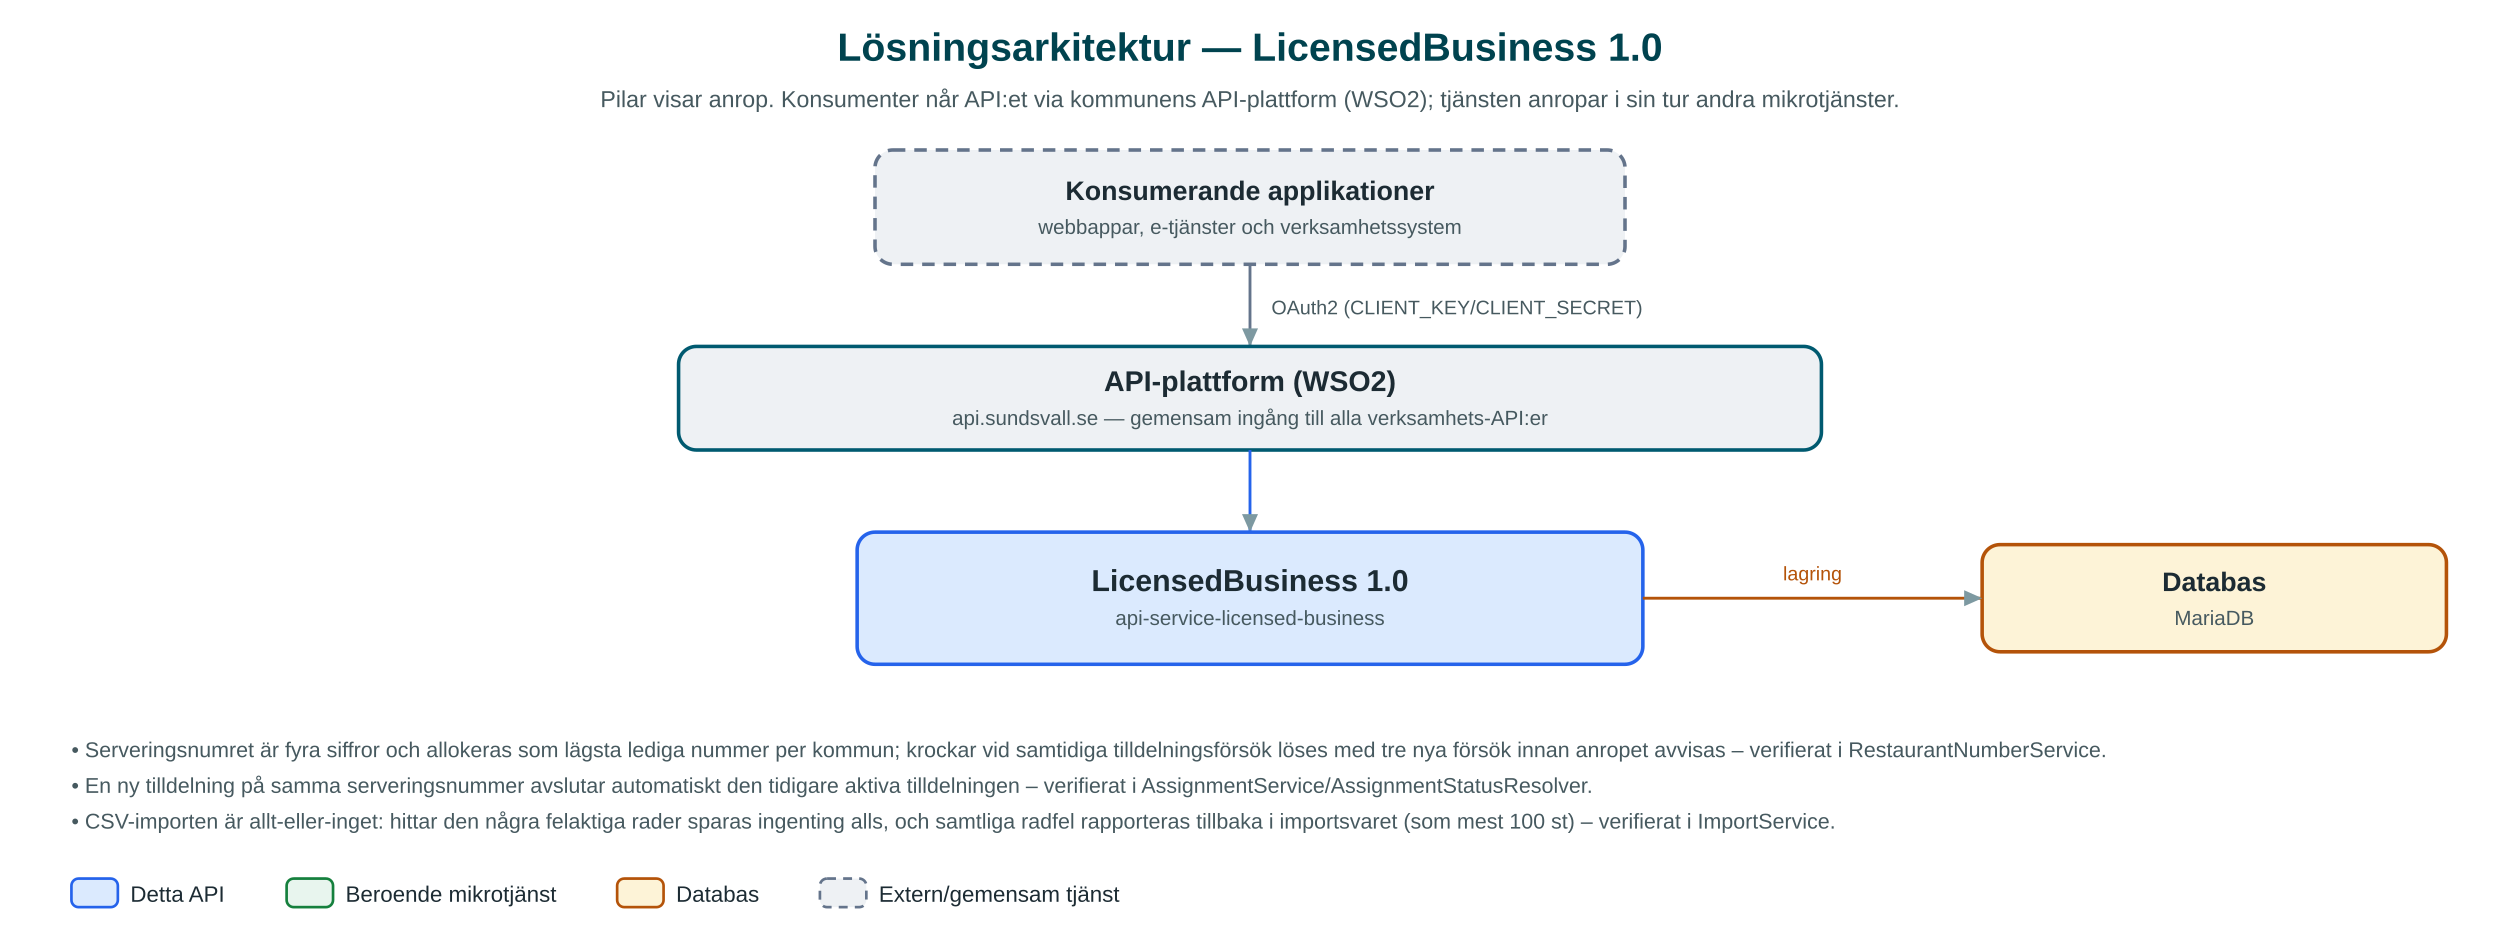
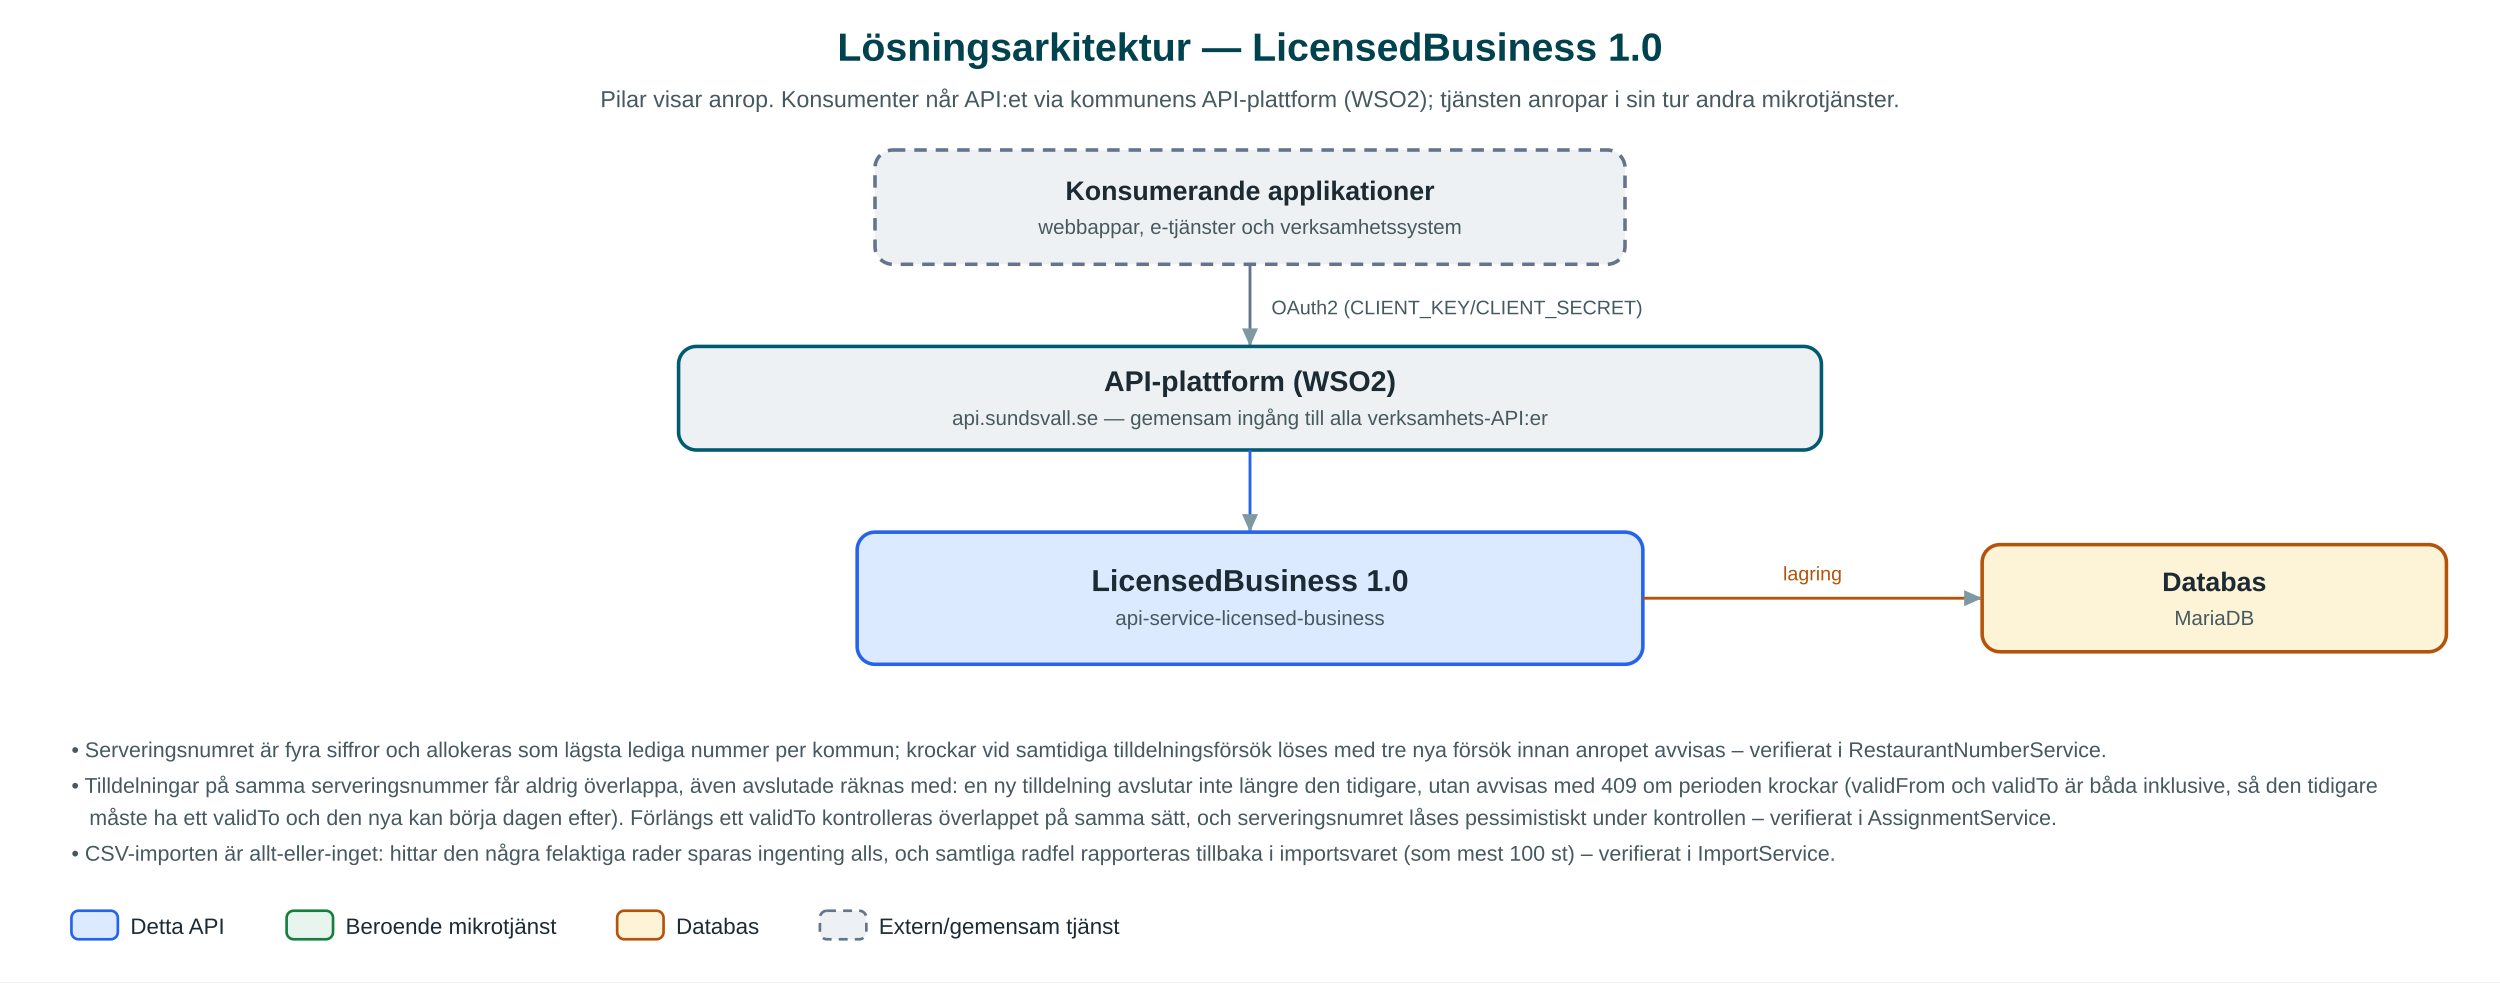
- <svg xmlns="http://www.w3.org/2000/svg" viewBox="0 0 1400 532" font-family="Segoe UI, Helvetica Neue, Arial, sans-serif" role="img" aria-label="Arkitekturdiagram för LicensedBusiness 1.0">
+ <svg xmlns="http://www.w3.org/2000/svg" viewBox="0 0 1400 550" font-family="Segoe UI, Helvetica Neue, Arial, sans-serif" role="img" aria-label="Arkitekturdiagram för LicensedBusiness 1.0">
  <defs>
    <marker id="arr" viewBox="0 0 10 10" refX="9" refY="5" markerWidth="7" markerHeight="7" orient="auto-start-reverse">
      <path d="M 0 1 L 9 5 L 0 9 z" fill="#7d99a1" />
    </marker>
  </defs>
-   <rect width="1400" height="532" fill="#ffffff" />
+   <rect width="1400" height="550" fill="#ffffff" />
  <text x="700.0" y="34" text-anchor="middle" font-size="22" font-weight="bold" fill="#00434f">Lösningsarkitektur — LicensedBusiness 1.0</text>
  <text x="700.0" y="60" text-anchor="middle" font-size="13" fill="#46595f">Pilar visar anrop. Konsumenter når API:et via kommunens API-plattform (WSO2); tjänsten anropar i sin tur andra mikrotjänster.</text>
  <rect x="490.0" y="84" rx="10" width="420" height="64" fill="#eef1f4" stroke="#64748b" stroke-width="2" stroke-dasharray="7,5" />
  <text x="700.0" y="112.0" text-anchor="middle" font-size="15" font-weight="bold" fill="#1c2b33">Konsumerande applikationer</text>
  <text x="700.0" y="131.0" text-anchor="middle" font-size="11.5" fill="#46595f">webbappar, e-tjänster och verksamhetssystem</text>
  <path d="M 700.0 148 L 700.0 194" fill="none" stroke="#64748b" stroke-width="1.6" marker-end="url(#arr)" />
  <text x="712.0" y="176" font-size="11" fill="#46595f">OAuth2 (CLIENT_KEY/CLIENT_SECRET)</text>
  <rect x="380.0" y="194" rx="10" width="640" height="58" fill="#eef1f4" stroke="#005a70" stroke-width="2" />
  <text x="700.0" y="219.0" text-anchor="middle" font-size="16" font-weight="bold" fill="#1c2b33">API-plattform (WSO2)</text>
  <text x="700.0" y="238.0" text-anchor="middle" font-size="11.5" fill="#46595f">api.sundsvall.se — gemensam ingång till alla verksamhets-API:er</text>
  <path d="M 700.0 252 L 700.0 298" fill="none" stroke="#2563eb" stroke-width="1.6" marker-end="url(#arr)" />
  <rect x="480.0" y="298" rx="10" width="440" height="74" fill="#dbeafe" stroke="#2563eb" stroke-width="2" />
  <text x="700.0" y="331.0" text-anchor="middle" font-size="17" font-weight="bold" fill="#1c2b33">LicensedBusiness 1.0</text>
  <text x="700.0" y="350.0" text-anchor="middle" font-size="11.5" fill="#46595f">api-service-licensed-business</text>
  <rect x="1110" y="305" rx="10" width="260" height="60" fill="#fdf3d7" stroke="#b45309" stroke-width="2" />
  <text x="1240.0" y="331.0" text-anchor="middle" font-size="15" font-weight="bold" fill="#1c2b33">Databas</text>
  <text x="1240.0" y="350.0" text-anchor="middle" font-size="11.5" fill="#46595f">MariaDB</text>
  <path d="M 920.0 335.0 L 1110 335.0" fill="none" stroke="#b45309" stroke-width="1.6" marker-end="url(#arr)" />
  <text x="1015.0" y="325.0" text-anchor="middle" font-size="11" fill="#b45309">lagring</text>
  <text x="40" y="424" font-size="12" fill="#46595f">• Serveringsnumret är fyra siffror och allokeras som lägsta lediga nummer per kommun; krockar vid samtidiga tilldelningsförsök löses med tre nya försök innan anropet avvisas – verifierat i RestaurantNumberService.</text>
-   <text x="40" y="444" font-size="12" fill="#46595f">• En ny tilldelning på samma serveringsnummer avslutar automatiskt den tidigare aktiva tilldelningen – verifierat i AssignmentService/AssignmentStatusResolver.</text>
-   <text x="40" y="464" font-size="12" fill="#46595f">• CSV-importen är allt-eller-inget: hittar den några felaktiga rader sparas ingenting alls, och samtliga radfel rapporteras tillbaka i importsvaret (som mest 100 st) – verifierat i ImportService.</text>
-   <rect x="40" y="492" width="26" height="16" rx="4" fill="#dbeafe" stroke="#2563eb" stroke-width="1.5" />
-   <text x="73" y="505" font-size="12.5" fill="#1c2b33">Detta API</text>
-   <rect x="160.5" y="492" width="26" height="16" rx="4" fill="#e8f5ee" stroke="#15803d" stroke-width="1.5" />
-   <text x="193.5" y="505" font-size="12.5" fill="#1c2b33">Beroende mikrotjänst</text>
-   <rect x="345.6" y="492" width="26" height="16" rx="4" fill="#fdf3d7" stroke="#b45309" stroke-width="1.5" />
-   <text x="378.6" y="505" font-size="12.5" fill="#1c2b33">Databas</text>
-   <rect x="459.15" y="492" width="26" height="16" rx="4" fill="#eef1f4" stroke="#64748b" stroke-width="1.5" stroke-dasharray="5,4" />
-   <text x="492.15" y="505" font-size="12.5" fill="#1c2b33">Extern/gemensam tjänst</text>
+   <text x="40" y="444" font-size="12" fill="#46595f">• Tilldelningar på samma serveringsnummer får aldrig överlappa, även avslutade räknas med: en ny tilldelning avslutar inte längre den tidigare, utan avvisas med 409 om perioden krockar (validFrom och validTo är båda inklusive, så den tidigare</text>
+   <text x="50.008" y="462" font-size="12" fill="#46595f">måste ha ett validTo och den nya kan börja dagen efter). Förlängs ett validTo kontrolleras överlappet på samma sätt, och serveringsnumret låses pessimistiskt under kontrollen – verifierat i AssignmentService.</text>
+   <text x="40" y="482" font-size="12" fill="#46595f">• CSV-importen är allt-eller-inget: hittar den några felaktiga rader sparas ingenting alls, och samtliga radfel rapporteras tillbaka i importsvaret (som mest 100 st) – verifierat i ImportService.</text>
+   <rect x="40" y="510" width="26" height="16" rx="4" fill="#dbeafe" stroke="#2563eb" stroke-width="1.5" />
+   <text x="73" y="523" font-size="12.5" fill="#1c2b33">Detta API</text>
+   <rect x="160.5" y="510" width="26" height="16" rx="4" fill="#e8f5ee" stroke="#15803d" stroke-width="1.5" />
+   <text x="193.5" y="523" font-size="12.5" fill="#1c2b33">Beroende mikrotjänst</text>
+   <rect x="345.6" y="510" width="26" height="16" rx="4" fill="#fdf3d7" stroke="#b45309" stroke-width="1.5" />
+   <text x="378.6" y="523" font-size="12.5" fill="#1c2b33">Databas</text>
+   <rect x="459.15" y="510" width="26" height="16" rx="4" fill="#eef1f4" stroke="#64748b" stroke-width="1.5" stroke-dasharray="5,4" />
+   <text x="492.15" y="523" font-size="12.5" fill="#1c2b33">Extern/gemensam tjänst</text>
</svg>
